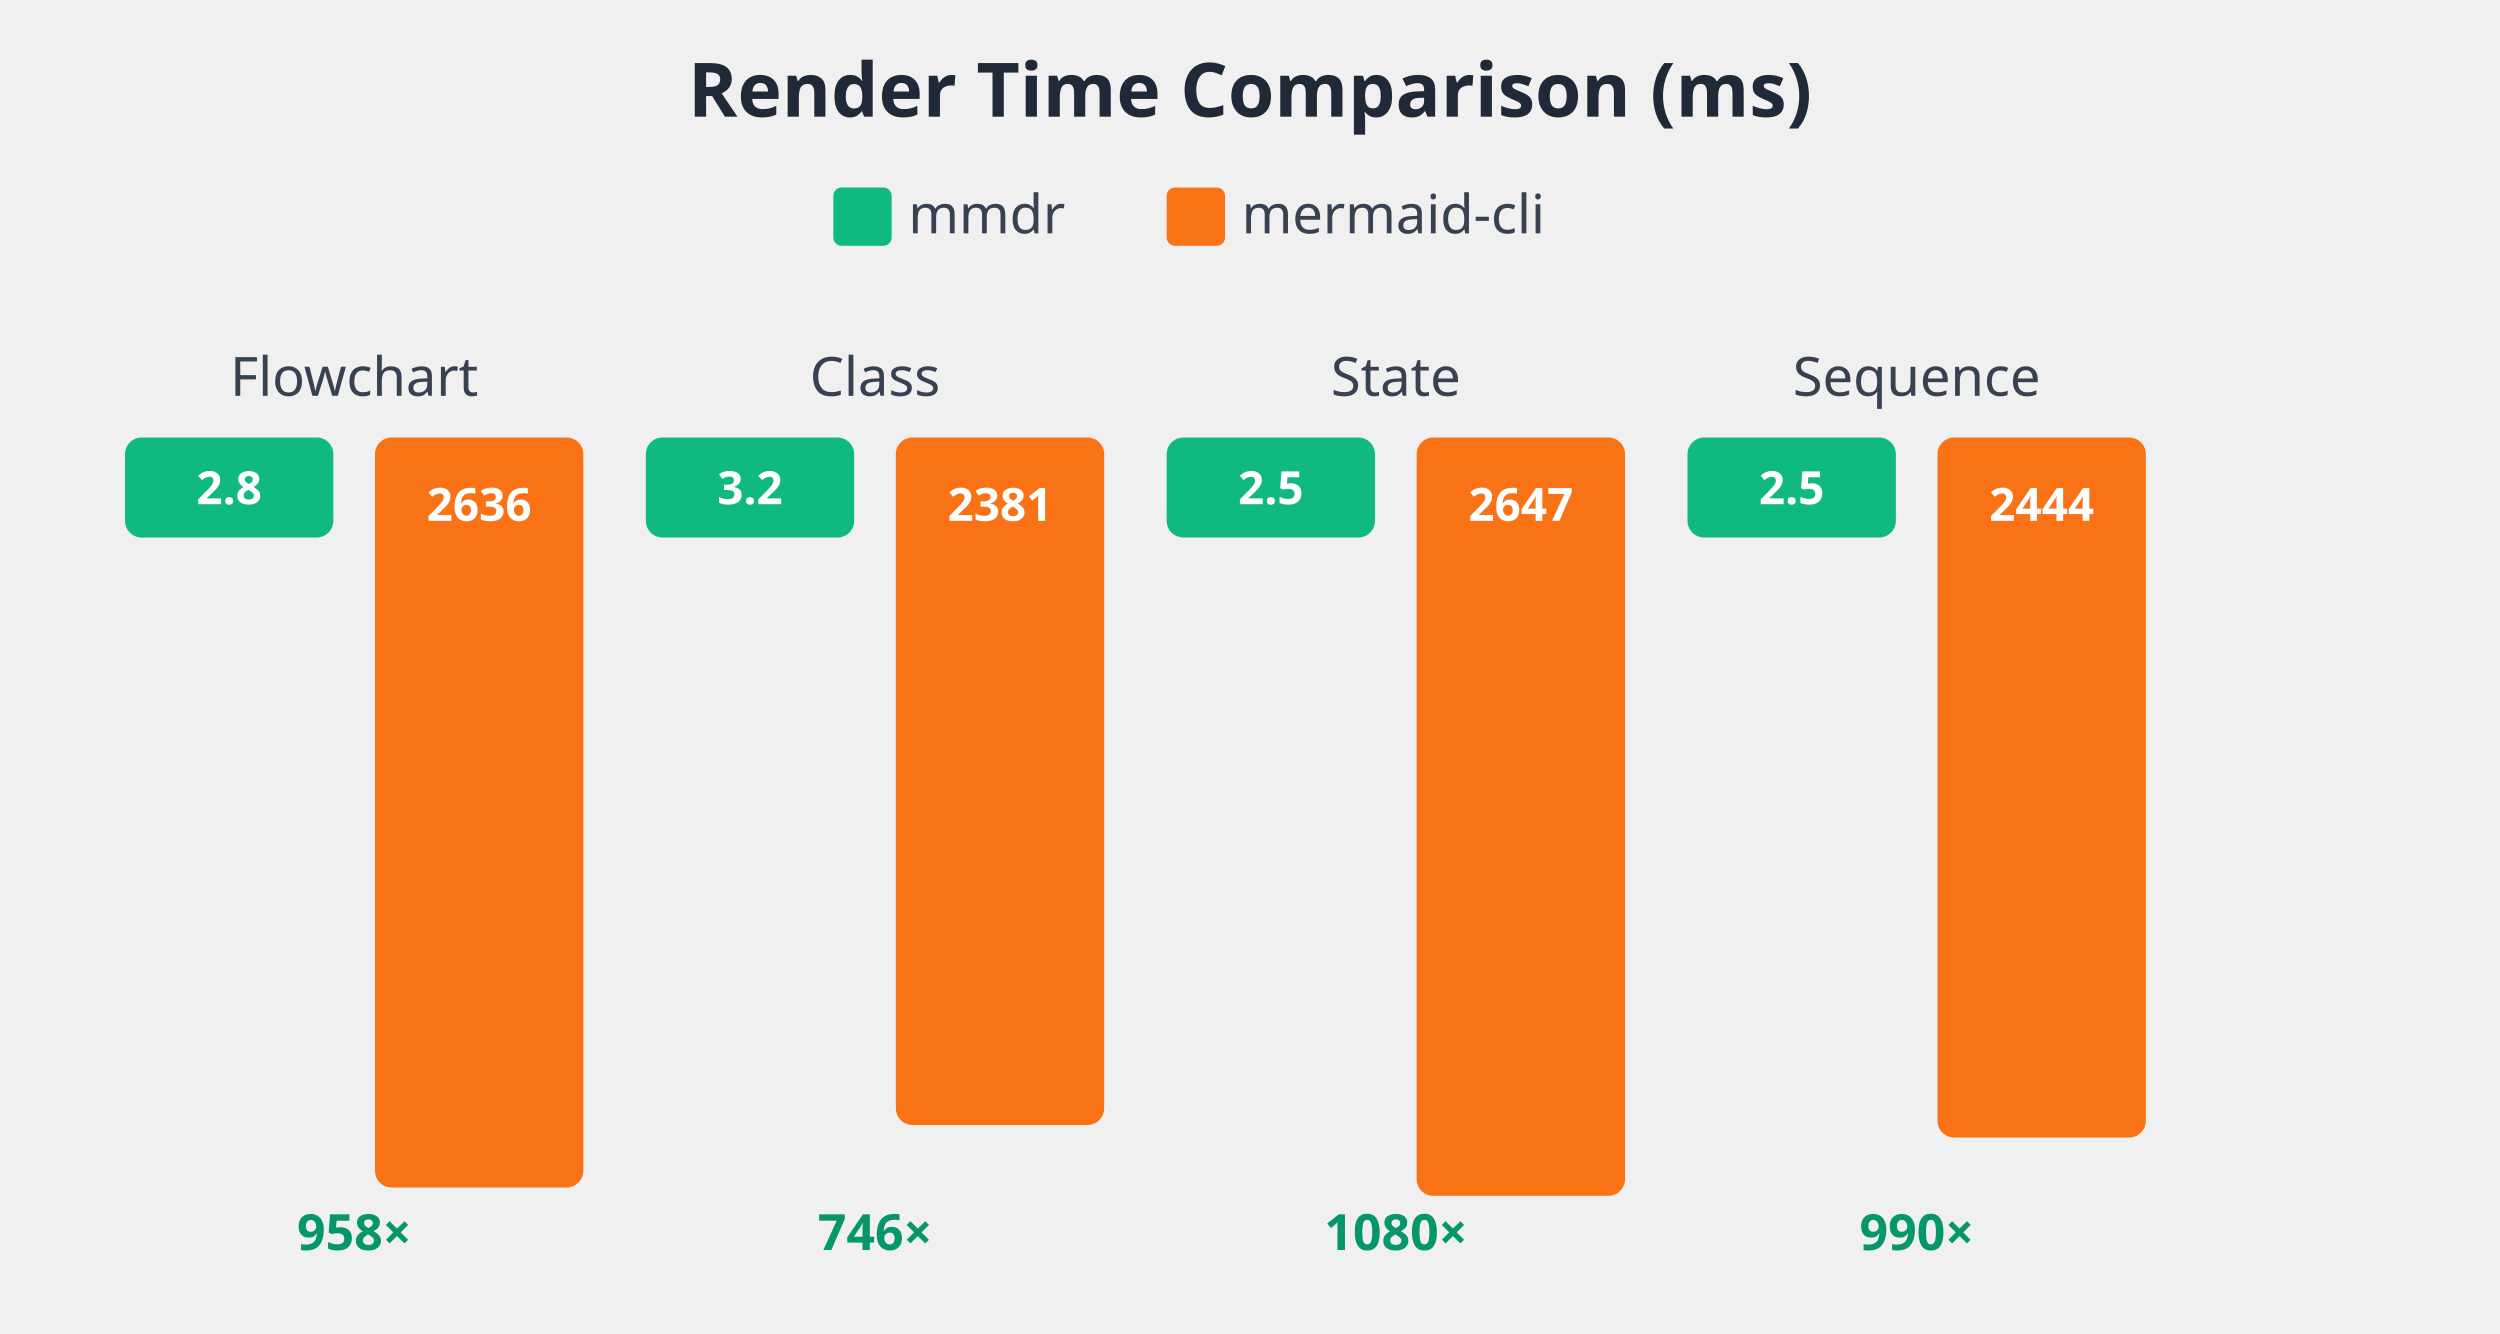
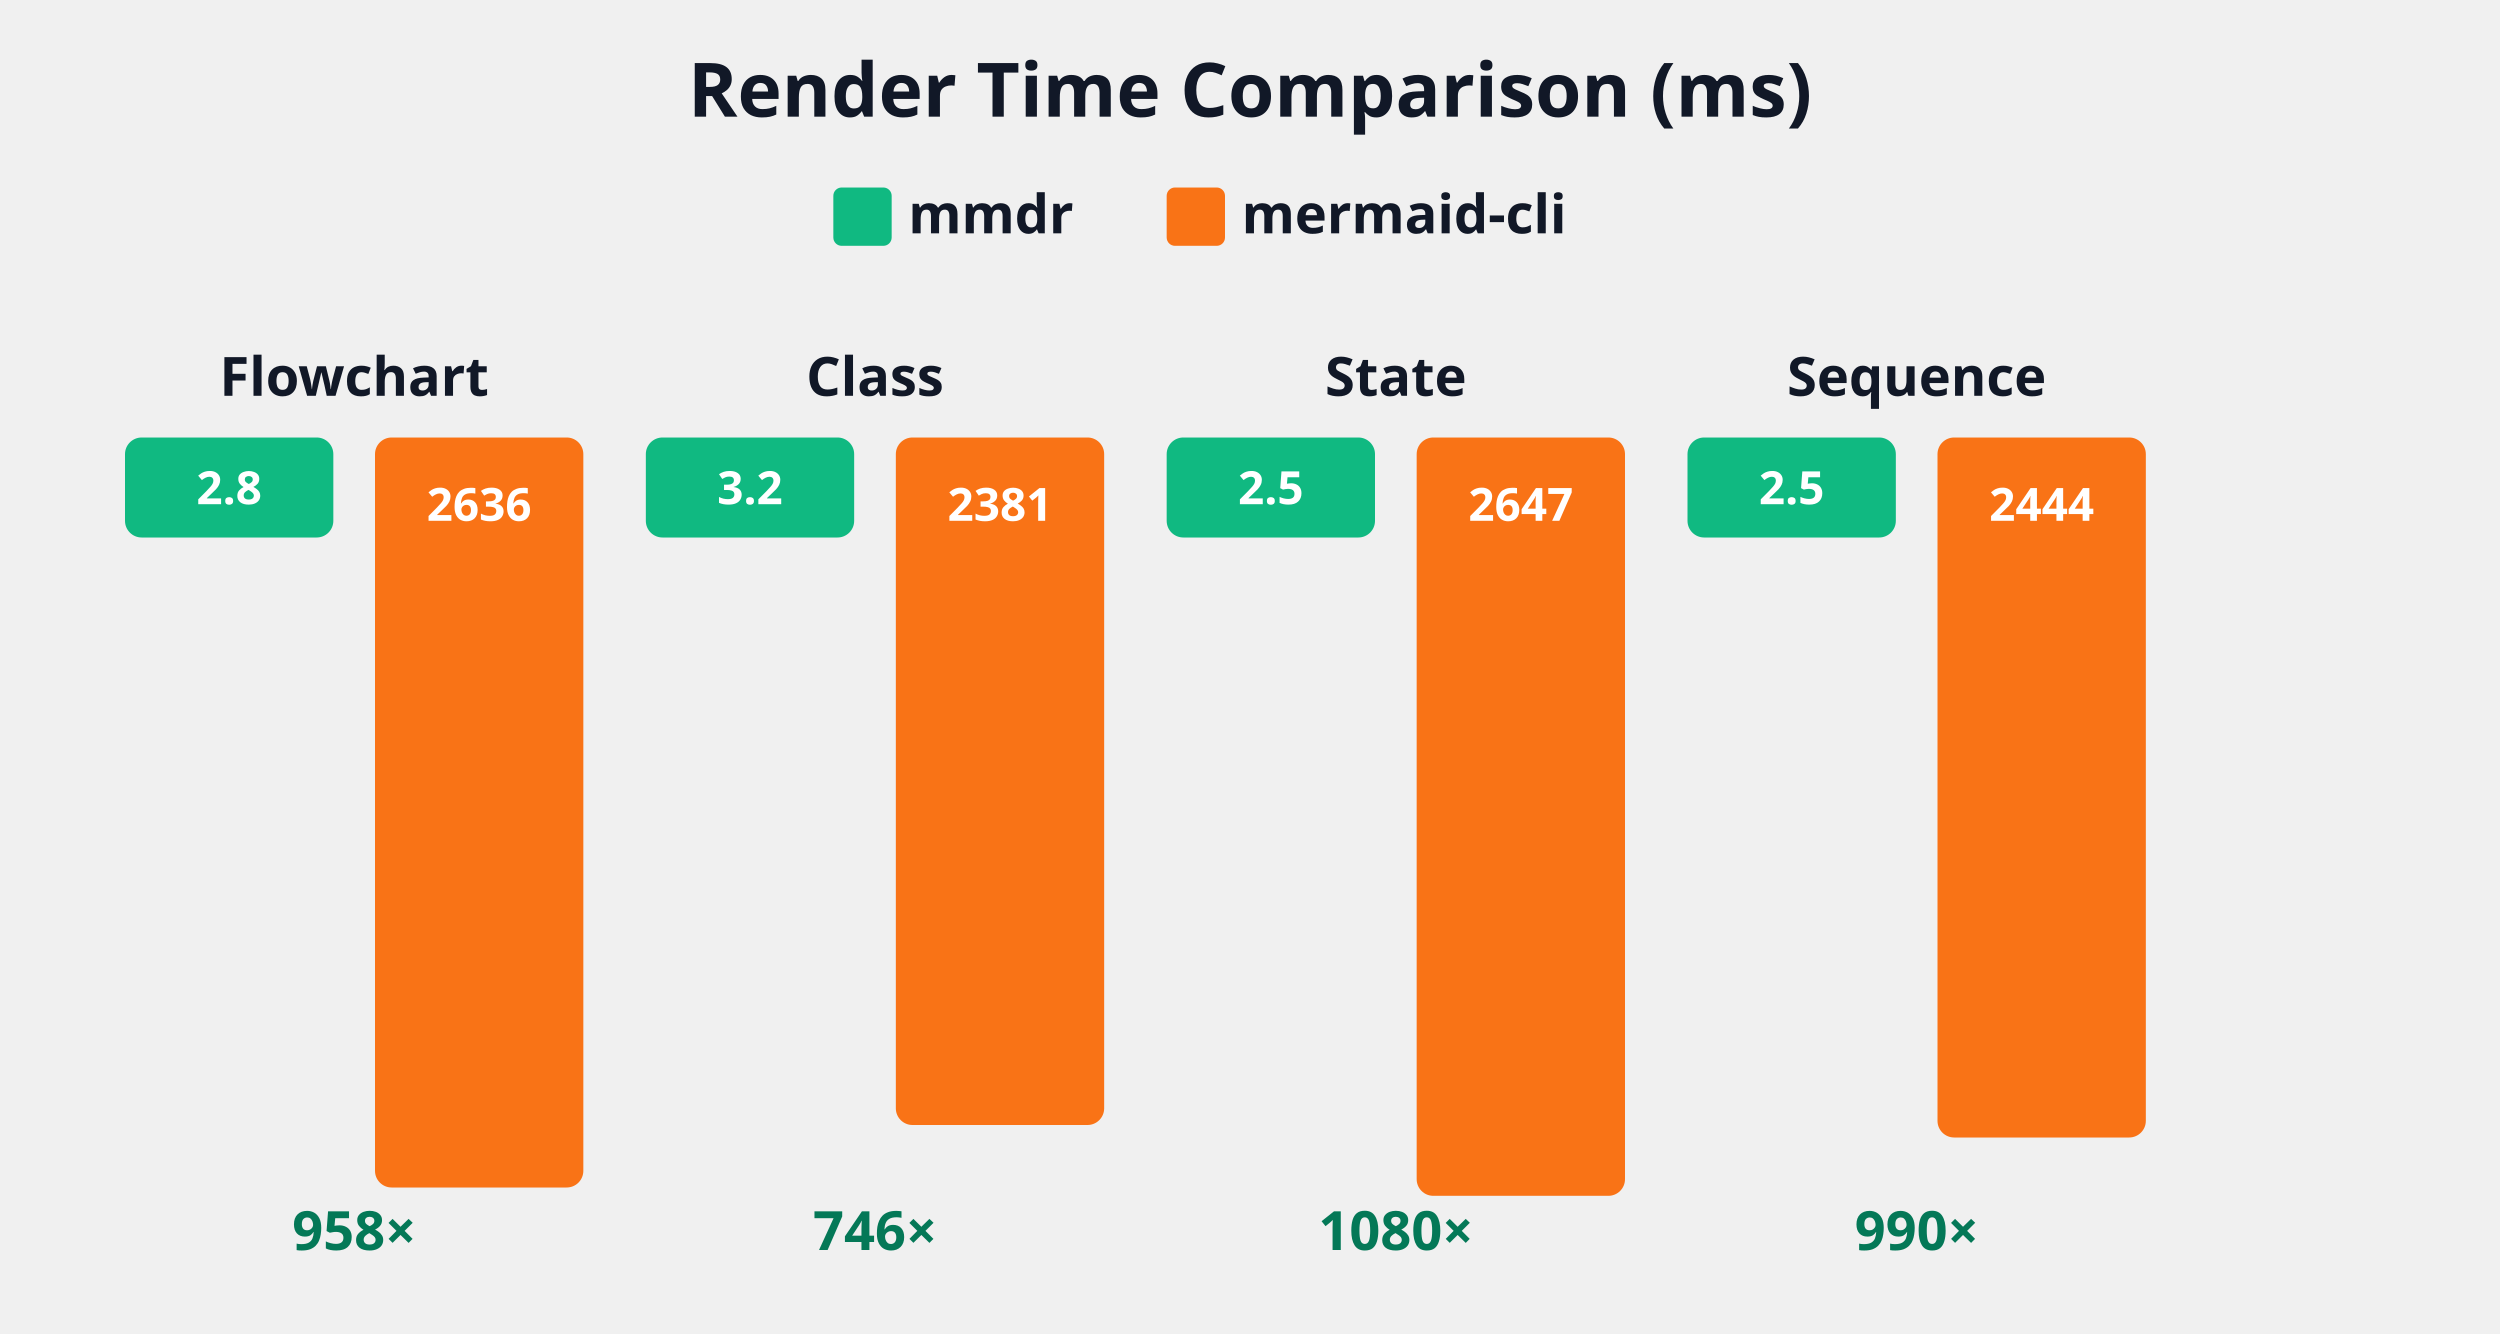
<svg xmlns="http://www.w3.org/2000/svg" viewBox="0 0 600 320">
  <style>
-     .title { font: bold 18px system-ui, sans-serif; fill: #1f2937; }
-     .label { font: 13px system-ui, sans-serif; fill: #374151; }
+     .title { font: bold 18px system-ui, sans-serif; fill: #111827; }
+     .label { font: bold 13px system-ui, sans-serif; fill: #111827; }
    .value { font: bold 11px system-ui, sans-serif; fill: white; }
-     .value-dark { font: bold 11px system-ui, sans-serif; fill: #374151; }
-     .axis { font: 11px system-ui, sans-serif; fill: #6b7280; }
+     .value-dark { font: bold 11px system-ui, sans-serif; fill: #111827; }
+     .axis { font: 11px system-ui, sans-serif; fill: #374151; }
    .bar-mmdr { fill: #10b981; }
    .bar-cli { fill: #f97316; }
-     .speedup { font: bold 12px system-ui, sans-serif; fill: #059669; }
+     .speedup { font: bold 13px system-ui, sans-serif; fill: #047857; }
  </style>
  <text x="300" y="28" text-anchor="middle" class="title">Render Time Comparison (ms)</text>
  <rect x="200" y="45" width="14" height="14" rx="2" class="bar-mmdr" />
  <text x="218" y="56" class="label">mmdr</text>
  <rect x="280" y="45" width="14" height="14" rx="2" class="bar-cli" />
  <text x="298" y="56" class="label">mermaid-cli</text>
  <text x="85" y="95" text-anchor="middle" class="label">Flowchart</text>
  <rect x="30" y="105" width="50" height="24" rx="4" class="bar-mmdr" />
  <text x="55" y="121" text-anchor="middle" class="value">2.8</text>
  <rect x="90" y="105" width="50" height="180" rx="4" class="bar-cli" />
  <text x="115" y="125" text-anchor="middle" class="value">2636</text>
  <text x="85" y="300" text-anchor="middle" class="speedup">958×</text>
  <text x="210" y="95" text-anchor="middle" class="label">Class</text>
  <rect x="155" y="105" width="50" height="24" rx="4" class="bar-mmdr" />
  <text x="180" y="121" text-anchor="middle" class="value">3.2</text>
  <rect x="215" y="105" width="50" height="165" rx="4" class="bar-cli" />
  <text x="240" y="125" text-anchor="middle" class="value">2381</text>
  <text x="210" y="300" text-anchor="middle" class="speedup">746×</text>
  <text x="335" y="95" text-anchor="middle" class="label">State</text>
  <rect x="280" y="105" width="50" height="24" rx="4" class="bar-mmdr" />
  <text x="305" y="121" text-anchor="middle" class="value">2.5</text>
  <rect x="340" y="105" width="50" height="182" rx="4" class="bar-cli" />
  <text x="365" y="125" text-anchor="middle" class="value">2647</text>
  <text x="335" y="300" text-anchor="middle" class="speedup">1080×</text>
  <text x="460" y="95" text-anchor="middle" class="label">Sequence</text>
  <rect x="405" y="105" width="50" height="24" rx="4" class="bar-mmdr" />
  <text x="430" y="121" text-anchor="middle" class="value">2.5</text>
  <rect x="465" y="105" width="50" height="168" rx="4" class="bar-cli" />
  <text x="490" y="125" text-anchor="middle" class="value">2444</text>
  <text x="460" y="300" text-anchor="middle" class="speedup">990×</text>
</svg>
